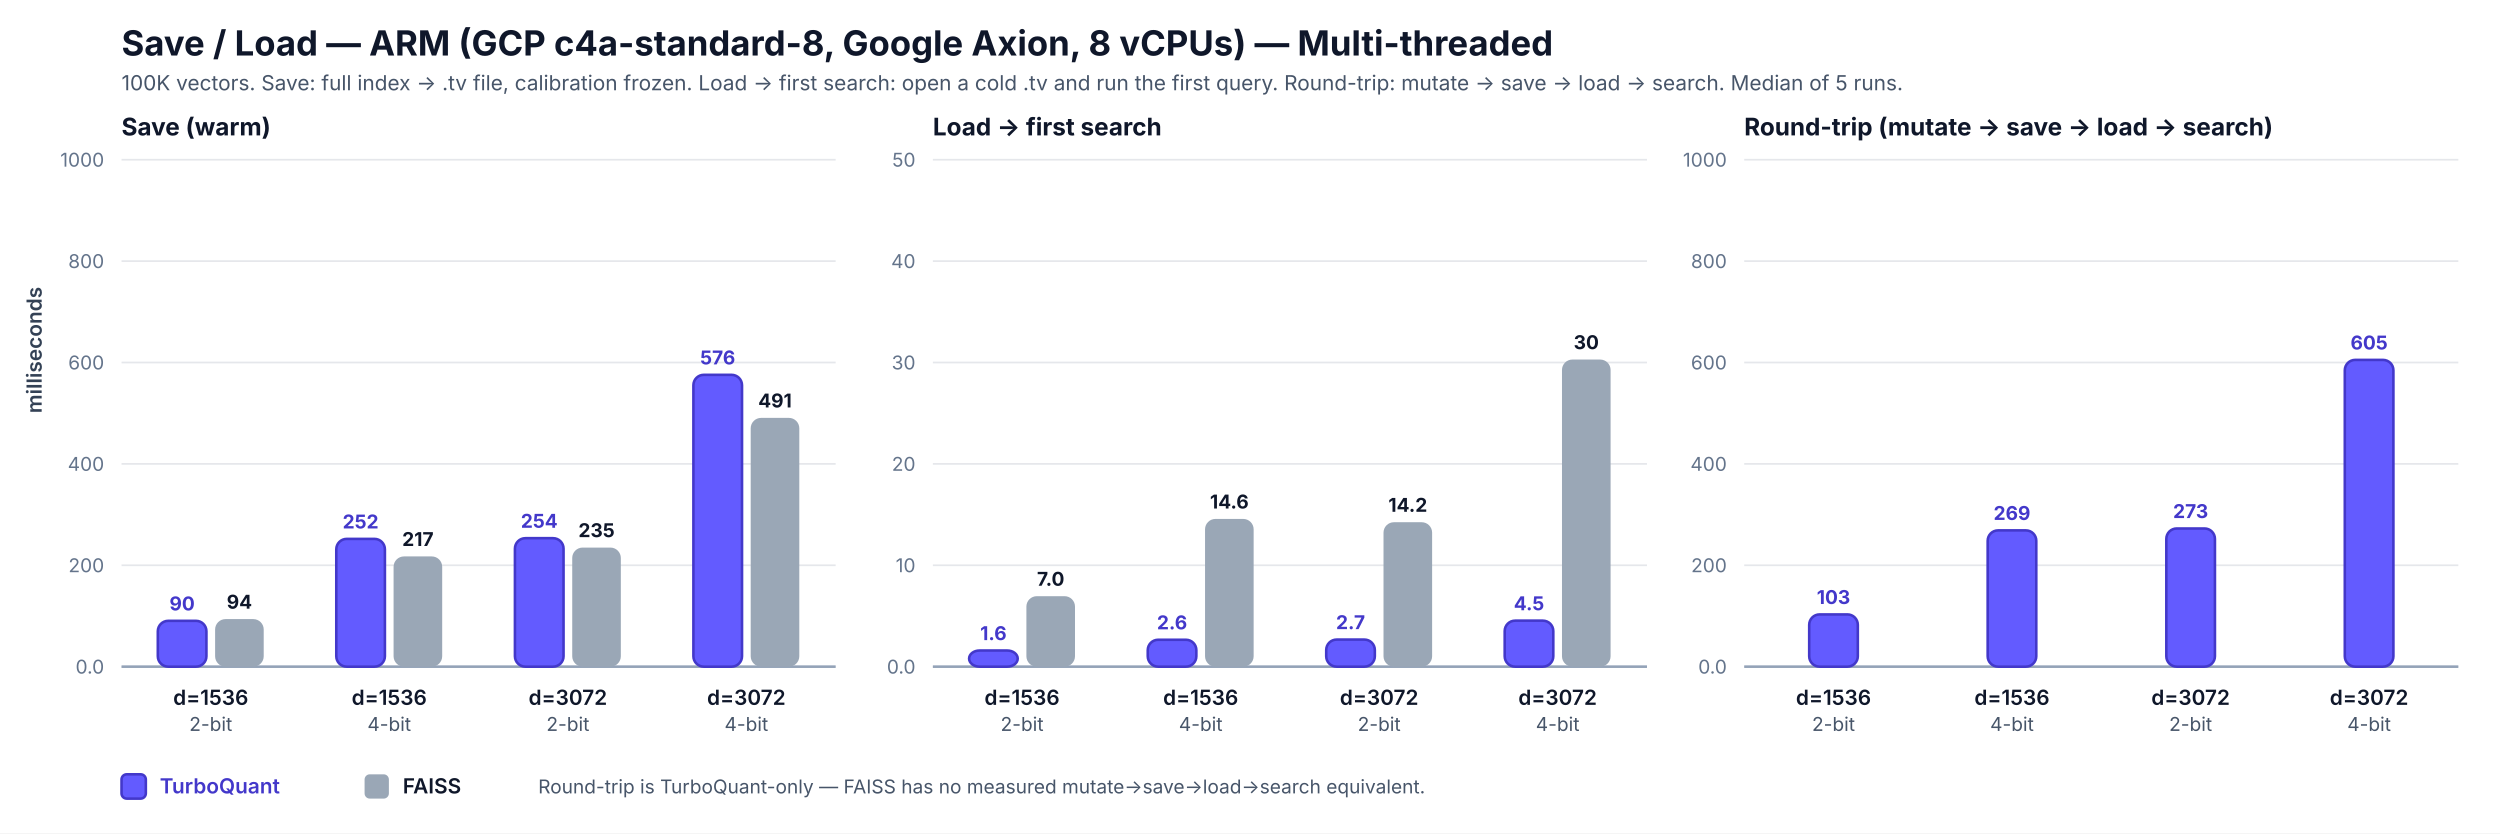
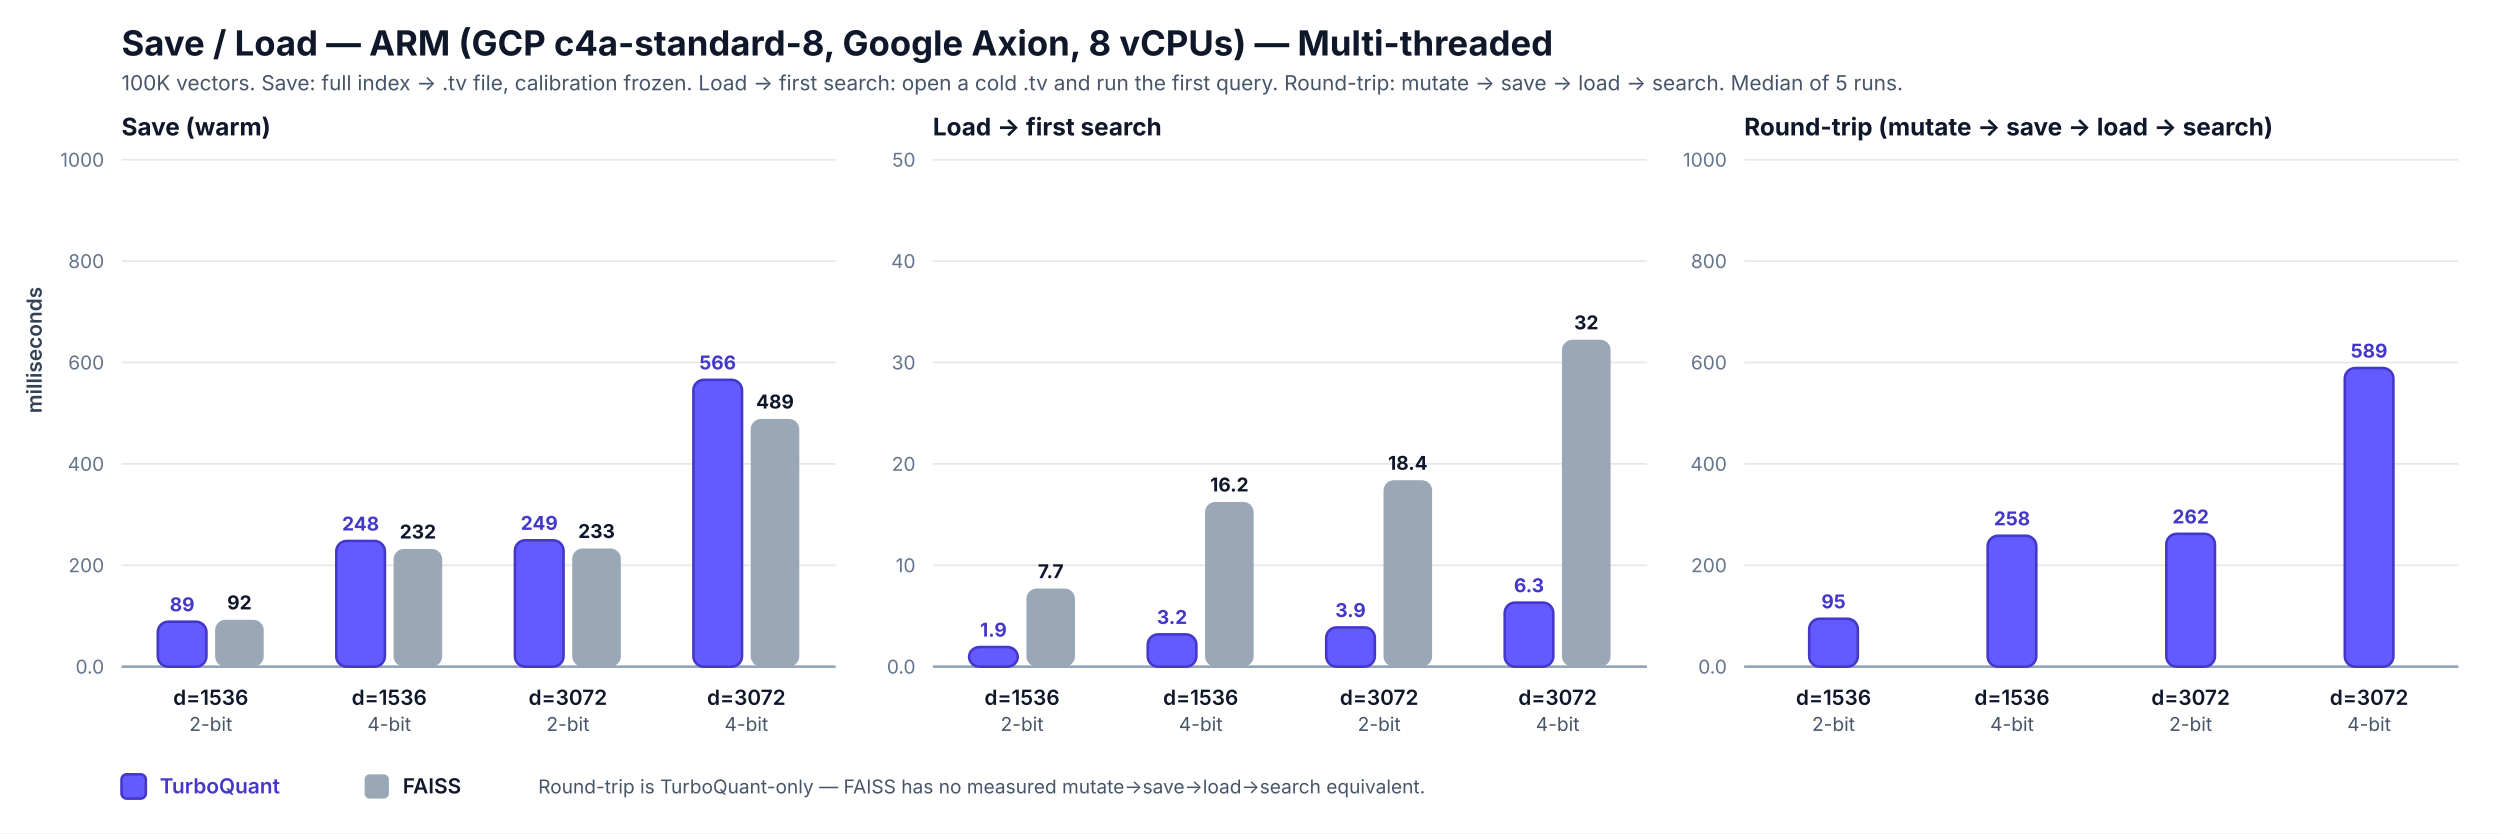
<svg xmlns="http://www.w3.org/2000/svg" width="1440" height="480" viewBox="0 0 1440 480" role="img" aria-label="Persist — ARM (GCP c4a-standard-8, Google Axion, 8 vCPUs) — Multi-threaded">
  <style>
  .title { font: 700 20px -apple-system, BlinkMacSystemFont, "Segoe UI", sans-serif; fill: #0f172a; }
  .subtitle { font: 400 12px -apple-system, BlinkMacSystemFont, "Segoe UI", sans-serif; fill: #475569; }
  .panel { font: 700 14px -apple-system, BlinkMacSystemFont, "Segoe UI", sans-serif; fill: #0f172a; }
  .label { font: 600 12px -apple-system, BlinkMacSystemFont, "Segoe UI", sans-serif; fill: #0f172a; }
  .secondary { font: 400 11px -apple-system, BlinkMacSystemFont, "Segoe UI", sans-serif; fill: #475569; }
  .tick { font: 400 11px -apple-system, BlinkMacSystemFont, "Segoe UI", sans-serif; fill: #64748b; }
  .value { font: 700 11px -apple-system, BlinkMacSystemFont, "Segoe UI", sans-serif; fill: #0f172a; }
  .value-accent { font: 700 11px -apple-system, BlinkMacSystemFont, "Segoe UI", sans-serif; fill: #4338ca; }
  .axis { font: 600 12px -apple-system, BlinkMacSystemFont, "Segoe UI", sans-serif; fill: #334155; }
  .legend { font: 600 12px -apple-system, BlinkMacSystemFont, "Segoe UI", sans-serif; fill: #0f172a; }
</style>
  <rect width="100%" height="100%" fill="#ffffff" />
  <text x="70" y="32" class="title">Save / Load — ARM (GCP c4a-standard-8, Google Axion, 8 vCPUs) — Multi-threaded</text>
  <text x="70" y="52" class="subtitle">100K vectors. Save: full index → .tv file, calibration frozen. Load → first search: open a cold .tv and run the first query. Round-trip: mutate → save → load → search. Median of 5 runs.</text>
  <line x1="70.0" y1="384.0" x2="481.333" y2="384.0" stroke="#e5e7eb" stroke-width="1" />
  <text x="60.0" y="388.0" text-anchor="end" class="tick">0.0</text>
  <line x1="70.0" y1="325.6" x2="481.333" y2="325.6" stroke="#e5e7eb" stroke-width="1" />
  <text x="60.0" y="329.6" text-anchor="end" class="tick">200</text>
  <line x1="70.0" y1="267.2" x2="481.333" y2="267.2" stroke="#e5e7eb" stroke-width="1" />
  <text x="60.0" y="271.2" text-anchor="end" class="tick">400</text>
  <line x1="70.0" y1="208.8" x2="481.333" y2="208.8" stroke="#e5e7eb" stroke-width="1" />
  <text x="60.0" y="212.8" text-anchor="end" class="tick">600</text>
  <line x1="70.0" y1="150.4" x2="481.333" y2="150.4" stroke="#e5e7eb" stroke-width="1" />
  <text x="60.0" y="154.4" text-anchor="end" class="tick">800</text>
  <line x1="70.0" y1="92.0" x2="481.333" y2="92.0" stroke="#e5e7eb" stroke-width="1" />
  <text x="60.0" y="96.0" text-anchor="end" class="tick">1000</text>
  <line x1="70.0" y1="384.0" x2="481.333" y2="384.0" stroke="#94a3b8" stroke-width="1.5" />
  <text x="70.0" y="78" class="panel">Save (warm)</text>
-   <rect x="90.9" y="357.6" width="28" height="26.4" rx="6" fill="#635bff" stroke="#4338ca" stroke-width="1.5" />
-   <text x="104.9" y="351.6" text-anchor="middle" class="value-accent">90</text>
-   <rect x="123.9" y="356.6" width="28" height="27.4" rx="6" fill="#9aa7b6" />
-   <text x="137.9" y="350.6" text-anchor="middle" class="value">94</text>
+   <rect x="90.9" y="358.1" width="28" height="25.9" rx="6" fill="#635bff" stroke="#4338ca" stroke-width="1.5" />
+   <text x="104.9" y="352.1" text-anchor="middle" class="value-accent">89</text>
+   <rect x="123.9" y="357.0" width="28" height="27.0" rx="6" fill="#9aa7b6" />
+   <text x="137.9" y="351.0" text-anchor="middle" class="value">92</text>
  <text x="121.4" y="406" text-anchor="middle" class="label">d=1536</text>
  <text x="121.4" y="421" text-anchor="middle" class="secondary">2-bit</text>
-   <rect x="193.7" y="310.4" width="28" height="73.6" rx="6" fill="#635bff" stroke="#4338ca" stroke-width="1.5" />
-   <text x="207.7" y="304.4" text-anchor="middle" class="value-accent">252</text>
-   <rect x="226.7" y="320.5" width="28" height="63.5" rx="6" fill="#9aa7b6" />
-   <text x="240.7" y="314.5" text-anchor="middle" class="value">217</text>
+   <rect x="193.7" y="311.6" width="28" height="72.4" rx="6" fill="#635bff" stroke="#4338ca" stroke-width="1.5" />
+   <text x="207.7" y="305.6" text-anchor="middle" class="value-accent">248</text>
+   <rect x="226.7" y="316.2" width="28" height="67.8" rx="6" fill="#9aa7b6" />
+   <text x="240.7" y="310.2" text-anchor="middle" class="value">232</text>
  <text x="224.2" y="406" text-anchor="middle" class="label">d=1536</text>
  <text x="224.2" y="421" text-anchor="middle" class="secondary">4-bit</text>
-   <rect x="296.6" y="310.0" width="28" height="74.0" rx="6" fill="#635bff" stroke="#4338ca" stroke-width="1.5" />
-   <text x="310.6" y="304.0" text-anchor="middle" class="value-accent">254</text>
-   <rect x="329.6" y="315.4" width="28" height="68.6" rx="6" fill="#9aa7b6" />
-   <text x="343.6" y="309.4" text-anchor="middle" class="value">235</text>
+   <rect x="296.6" y="311.2" width="28" height="72.8" rx="6" fill="#635bff" stroke="#4338ca" stroke-width="1.5" />
+   <text x="310.6" y="305.2" text-anchor="middle" class="value-accent">249</text>
+   <rect x="329.6" y="315.9" width="28" height="68.1" rx="6" fill="#9aa7b6" />
+   <text x="343.6" y="309.9" text-anchor="middle" class="value">233</text>
  <text x="327.1" y="406" text-anchor="middle" class="label">d=3072</text>
  <text x="327.1" y="421" text-anchor="middle" class="secondary">2-bit</text>
-   <rect x="399.4" y="215.9" width="28" height="168.1" rx="6" fill="#635bff" stroke="#4338ca" stroke-width="1.5" />
-   <text x="413.4" y="209.9" text-anchor="middle" class="value-accent">576</text>
-   <rect x="432.4" y="240.7" width="28" height="143.3" rx="6" fill="#9aa7b6" />
-   <text x="446.4" y="234.7" text-anchor="middle" class="value">491</text>
+   <rect x="399.4" y="218.8" width="28" height="165.2" rx="6" fill="#635bff" stroke="#4338ca" stroke-width="1.5" />
+   <text x="413.4" y="212.8" text-anchor="middle" class="value-accent">566</text>
+   <rect x="432.4" y="241.3" width="28" height="142.7" rx="6" fill="#9aa7b6" />
+   <text x="446.4" y="235.3" text-anchor="middle" class="value">489</text>
  <text x="429.9" y="406" text-anchor="middle" class="label">d=3072</text>
  <text x="429.9" y="421" text-anchor="middle" class="secondary">4-bit</text>
  <line x1="537.333" y1="384.0" x2="948.667" y2="384.0" stroke="#e5e7eb" stroke-width="1" />
  <text x="527.333" y="388.0" text-anchor="end" class="tick">0.0</text>
  <line x1="537.333" y1="325.6" x2="948.667" y2="325.6" stroke="#e5e7eb" stroke-width="1" />
  <text x="527.333" y="329.6" text-anchor="end" class="tick">10</text>
  <line x1="537.333" y1="267.2" x2="948.667" y2="267.2" stroke="#e5e7eb" stroke-width="1" />
  <text x="527.333" y="271.2" text-anchor="end" class="tick">20</text>
  <line x1="537.333" y1="208.8" x2="948.667" y2="208.8" stroke="#e5e7eb" stroke-width="1" />
  <text x="527.333" y="212.8" text-anchor="end" class="tick">30</text>
  <line x1="537.333" y1="150.4" x2="948.667" y2="150.4" stroke="#e5e7eb" stroke-width="1" />
  <text x="527.333" y="154.4" text-anchor="end" class="tick">40</text>
  <line x1="537.333" y1="92.0" x2="948.667" y2="92.0" stroke="#e5e7eb" stroke-width="1" />
  <text x="527.333" y="96.0" text-anchor="end" class="tick">50</text>
  <line x1="537.333" y1="384.0" x2="948.667" y2="384.0" stroke="#94a3b8" stroke-width="1.5" />
  <text x="537.333" y="78" class="panel">Load → first search</text>
-   <rect x="558.2" y="374.7" width="28" height="9.3" rx="6" fill="#635bff" stroke="#4338ca" stroke-width="1.5" />
-   <text x="572.2" y="368.7" text-anchor="middle" class="value-accent">1.6</text>
-   <rect x="591.2" y="343.4" width="28" height="40.6" rx="6" fill="#9aa7b6" />
-   <text x="605.2" y="337.4" text-anchor="middle" class="value">7.0</text>
+   <rect x="558.2" y="372.7" width="28" height="11.3" rx="6" fill="#635bff" stroke="#4338ca" stroke-width="1.5" />
+   <text x="572.2" y="366.7" text-anchor="middle" class="value-accent">1.9</text>
+   <rect x="591.2" y="339.0" width="28" height="45.0" rx="6" fill="#9aa7b6" />
+   <text x="605.2" y="333.0" text-anchor="middle" class="value">7.7</text>
  <text x="588.7" y="406" text-anchor="middle" class="label">d=1536</text>
  <text x="588.7" y="421" text-anchor="middle" class="secondary">2-bit</text>
-   <rect x="661.1" y="368.5" width="28" height="15.5" rx="6" fill="#635bff" stroke="#4338ca" stroke-width="1.5" />
-   <text x="675.1" y="362.5" text-anchor="middle" class="value-accent">2.6</text>
-   <rect x="694.1" y="298.9" width="28" height="85.1" rx="6" fill="#9aa7b6" />
-   <text x="708.1" y="292.9" text-anchor="middle" class="value">14.6</text>
+   <rect x="661.1" y="365.4" width="28" height="18.6" rx="6" fill="#635bff" stroke="#4338ca" stroke-width="1.5" />
+   <text x="675.1" y="359.4" text-anchor="middle" class="value-accent">3.2</text>
+   <rect x="694.1" y="289.1" width="28" height="94.9" rx="6" fill="#9aa7b6" />
+   <text x="708.1" y="283.1" text-anchor="middle" class="value">16.2</text>
  <text x="691.6" y="406" text-anchor="middle" class="label">d=1536</text>
  <text x="691.6" y="421" text-anchor="middle" class="secondary">4-bit</text>
-   <rect x="763.9" y="368.4" width="28" height="15.6" rx="6" fill="#635bff" stroke="#4338ca" stroke-width="1.5" />
-   <text x="777.9" y="362.4" text-anchor="middle" class="value-accent">2.7</text>
-   <rect x="796.9" y="300.8" width="28" height="83.2" rx="6" fill="#9aa7b6" />
-   <text x="810.9" y="294.8" text-anchor="middle" class="value">14.2</text>
+   <rect x="763.9" y="361.4" width="28" height="22.6" rx="6" fill="#635bff" stroke="#4338ca" stroke-width="1.5" />
+   <text x="777.9" y="355.4" text-anchor="middle" class="value-accent">3.9</text>
+   <rect x="796.9" y="276.6" width="28" height="107.4" rx="6" fill="#9aa7b6" />
+   <text x="810.9" y="270.6" text-anchor="middle" class="value">18.4</text>
  <text x="794.4" y="406" text-anchor="middle" class="label">d=3072</text>
  <text x="794.4" y="421" text-anchor="middle" class="secondary">2-bit</text>
-   <rect x="866.7" y="357.5" width="28" height="26.5" rx="6" fill="#635bff" stroke="#4338ca" stroke-width="1.5" />
-   <text x="880.7" y="351.5" text-anchor="middle" class="value-accent">4.5</text>
-   <rect x="899.7" y="207.1" width="28" height="176.9" rx="6" fill="#9aa7b6" />
-   <text x="913.7" y="201.1" text-anchor="middle" class="value">30</text>
+   <rect x="866.7" y="347.1" width="28" height="36.9" rx="6" fill="#635bff" stroke="#4338ca" stroke-width="1.5" />
+   <text x="880.7" y="341.1" text-anchor="middle" class="value-accent">6.3</text>
+   <rect x="899.7" y="195.7" width="28" height="188.3" rx="6" fill="#9aa7b6" />
+   <text x="913.7" y="189.7" text-anchor="middle" class="value">32</text>
  <text x="897.2" y="406" text-anchor="middle" class="label">d=3072</text>
  <text x="897.2" y="421" text-anchor="middle" class="secondary">4-bit</text>
  <line x1="1004.667" y1="384.0" x2="1416.0" y2="384.0" stroke="#e5e7eb" stroke-width="1" />
  <text x="994.667" y="388.0" text-anchor="end" class="tick">0.0</text>
  <line x1="1004.667" y1="325.6" x2="1416.0" y2="325.6" stroke="#e5e7eb" stroke-width="1" />
  <text x="994.667" y="329.6" text-anchor="end" class="tick">200</text>
  <line x1="1004.667" y1="267.2" x2="1416.0" y2="267.2" stroke="#e5e7eb" stroke-width="1" />
  <text x="994.667" y="271.2" text-anchor="end" class="tick">400</text>
  <line x1="1004.667" y1="208.8" x2="1416.0" y2="208.8" stroke="#e5e7eb" stroke-width="1" />
  <text x="994.667" y="212.8" text-anchor="end" class="tick">600</text>
  <line x1="1004.667" y1="150.4" x2="1416.0" y2="150.4" stroke="#e5e7eb" stroke-width="1" />
  <text x="994.667" y="154.4" text-anchor="end" class="tick">800</text>
  <line x1="1004.667" y1="92.0" x2="1416.0" y2="92.0" stroke="#e5e7eb" stroke-width="1" />
  <text x="994.667" y="96.0" text-anchor="end" class="tick">1000</text>
  <line x1="1004.667" y1="384.0" x2="1416.0" y2="384.0" stroke="#94a3b8" stroke-width="1.5" />
  <text x="1004.667" y="78" class="panel">Round-trip (mutate → save → load → search)</text>
-   <rect x="1042.1" y="353.9" width="28" height="30.1" rx="6" fill="#635bff" stroke="#4338ca" stroke-width="1.5" />
-   <text x="1056.1" y="347.9" text-anchor="middle" class="value-accent">103</text>
+   <rect x="1042.1" y="356.4" width="28" height="27.6" rx="6" fill="#635bff" stroke="#4338ca" stroke-width="1.5" />
+   <text x="1056.1" y="350.4" text-anchor="middle" class="value-accent">95</text>
  <text x="1056.1" y="406" text-anchor="middle" class="label">d=1536</text>
  <text x="1056.1" y="421" text-anchor="middle" class="secondary">2-bit</text>
-   <rect x="1144.9" y="305.5" width="28" height="78.5" rx="6" fill="#635bff" stroke="#4338ca" stroke-width="1.5" />
-   <text x="1158.9" y="299.5" text-anchor="middle" class="value-accent">269</text>
+   <rect x="1144.9" y="308.6" width="28" height="75.4" rx="6" fill="#635bff" stroke="#4338ca" stroke-width="1.5" />
+   <text x="1158.9" y="302.6" text-anchor="middle" class="value-accent">258</text>
  <text x="1158.9" y="406" text-anchor="middle" class="label">d=1536</text>
  <text x="1158.9" y="421" text-anchor="middle" class="secondary">4-bit</text>
-   <rect x="1247.8" y="304.4" width="28" height="79.6" rx="6" fill="#635bff" stroke="#4338ca" stroke-width="1.5" />
-   <text x="1261.8" y="298.4" text-anchor="middle" class="value-accent">273</text>
+   <rect x="1247.8" y="307.5" width="28" height="76.5" rx="6" fill="#635bff" stroke="#4338ca" stroke-width="1.5" />
+   <text x="1261.8" y="301.5" text-anchor="middle" class="value-accent">262</text>
  <text x="1261.8" y="406" text-anchor="middle" class="label">d=3072</text>
  <text x="1261.8" y="421" text-anchor="middle" class="secondary">2-bit</text>
-   <rect x="1350.6" y="207.3" width="28" height="176.7" rx="6" fill="#635bff" stroke="#4338ca" stroke-width="1.5" />
-   <text x="1364.6" y="201.3" text-anchor="middle" class="value-accent">605</text>
+   <rect x="1350.6" y="212.0" width="28" height="172.0" rx="6" fill="#635bff" stroke="#4338ca" stroke-width="1.5" />
+   <text x="1364.6" y="206.0" text-anchor="middle" class="value-accent">589</text>
  <text x="1364.6" y="406" text-anchor="middle" class="label">d=3072</text>
  <text x="1364.6" y="421" text-anchor="middle" class="secondary">4-bit</text>
  <text x="24" y="238.0" transform="rotate(-90, 24, 238.0)" class="axis">milliseconds</text>
  <rect x="70" y="446" width="14" height="14" rx="3" fill="#635bff" stroke="#4338ca" stroke-width="1.5" />
  <text x="92" y="457" class="legend" style="fill: #4338ca;">TurboQuant</text>
  <rect x="210" y="446" width="14" height="14" rx="3" fill="#9aa7b6" />
  <text x="232" y="457" class="legend">FAISS</text>
  <text x="310" y="457" class="secondary">Round-trip is TurboQuant-only — FAISS has no measured mutate→save→load→search equivalent.</text>
</svg>
